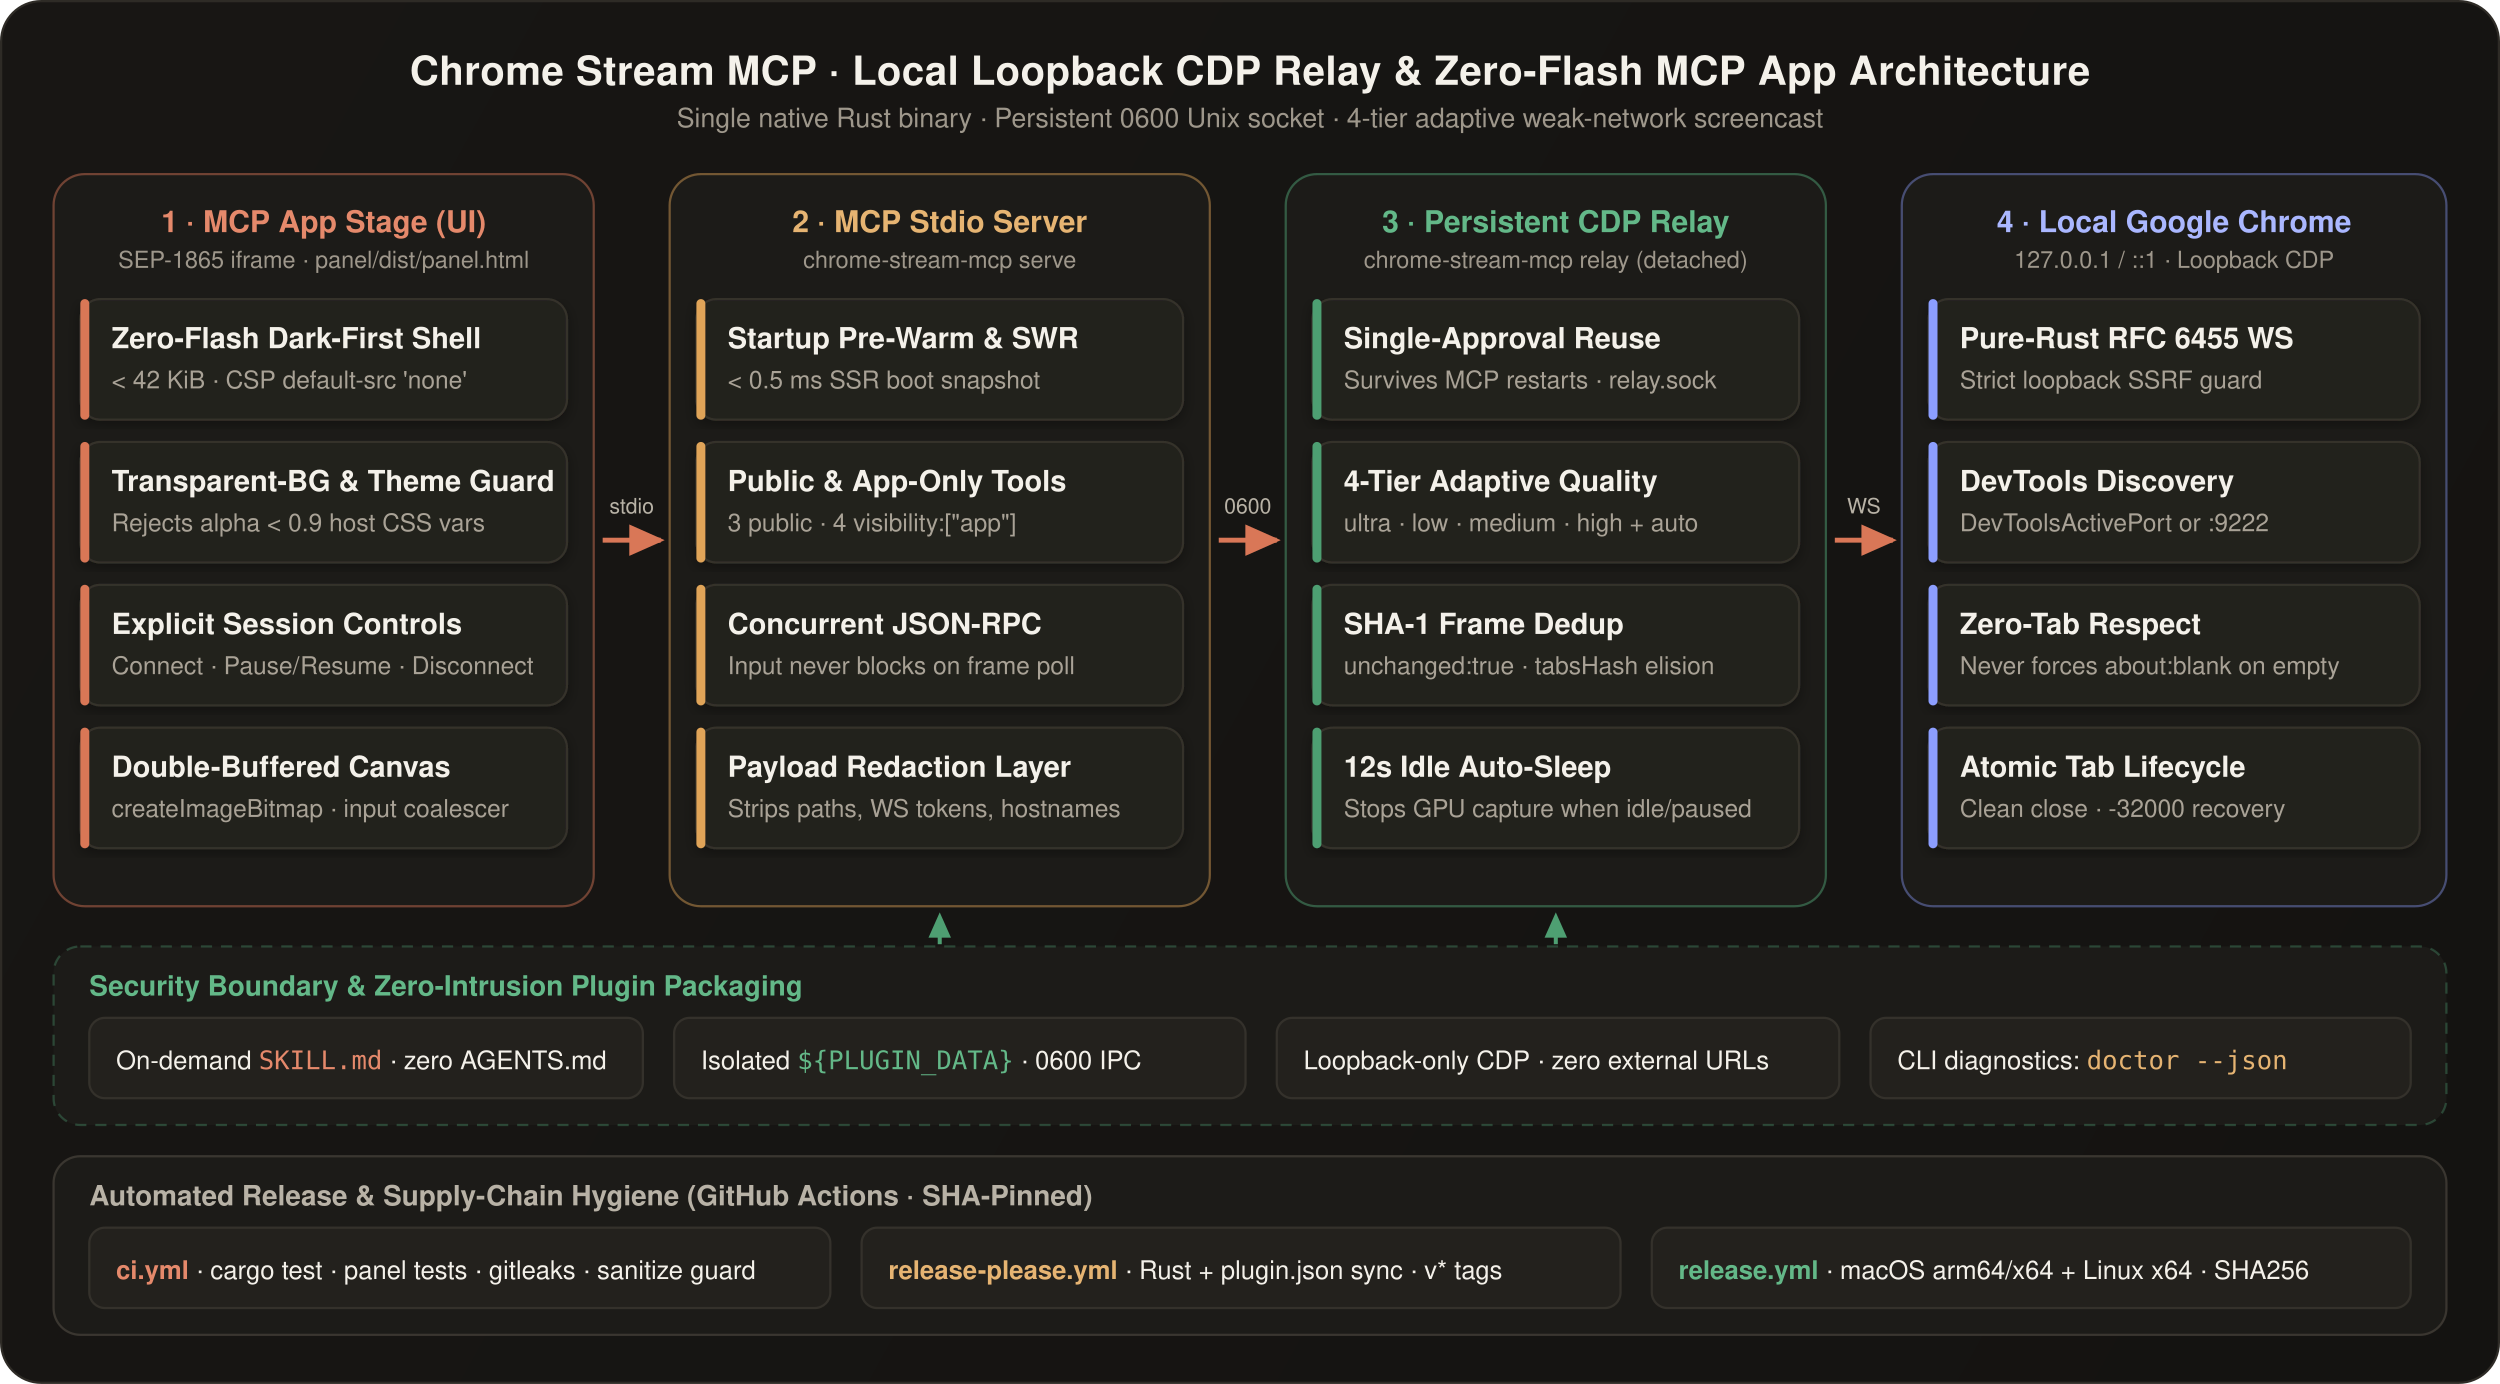
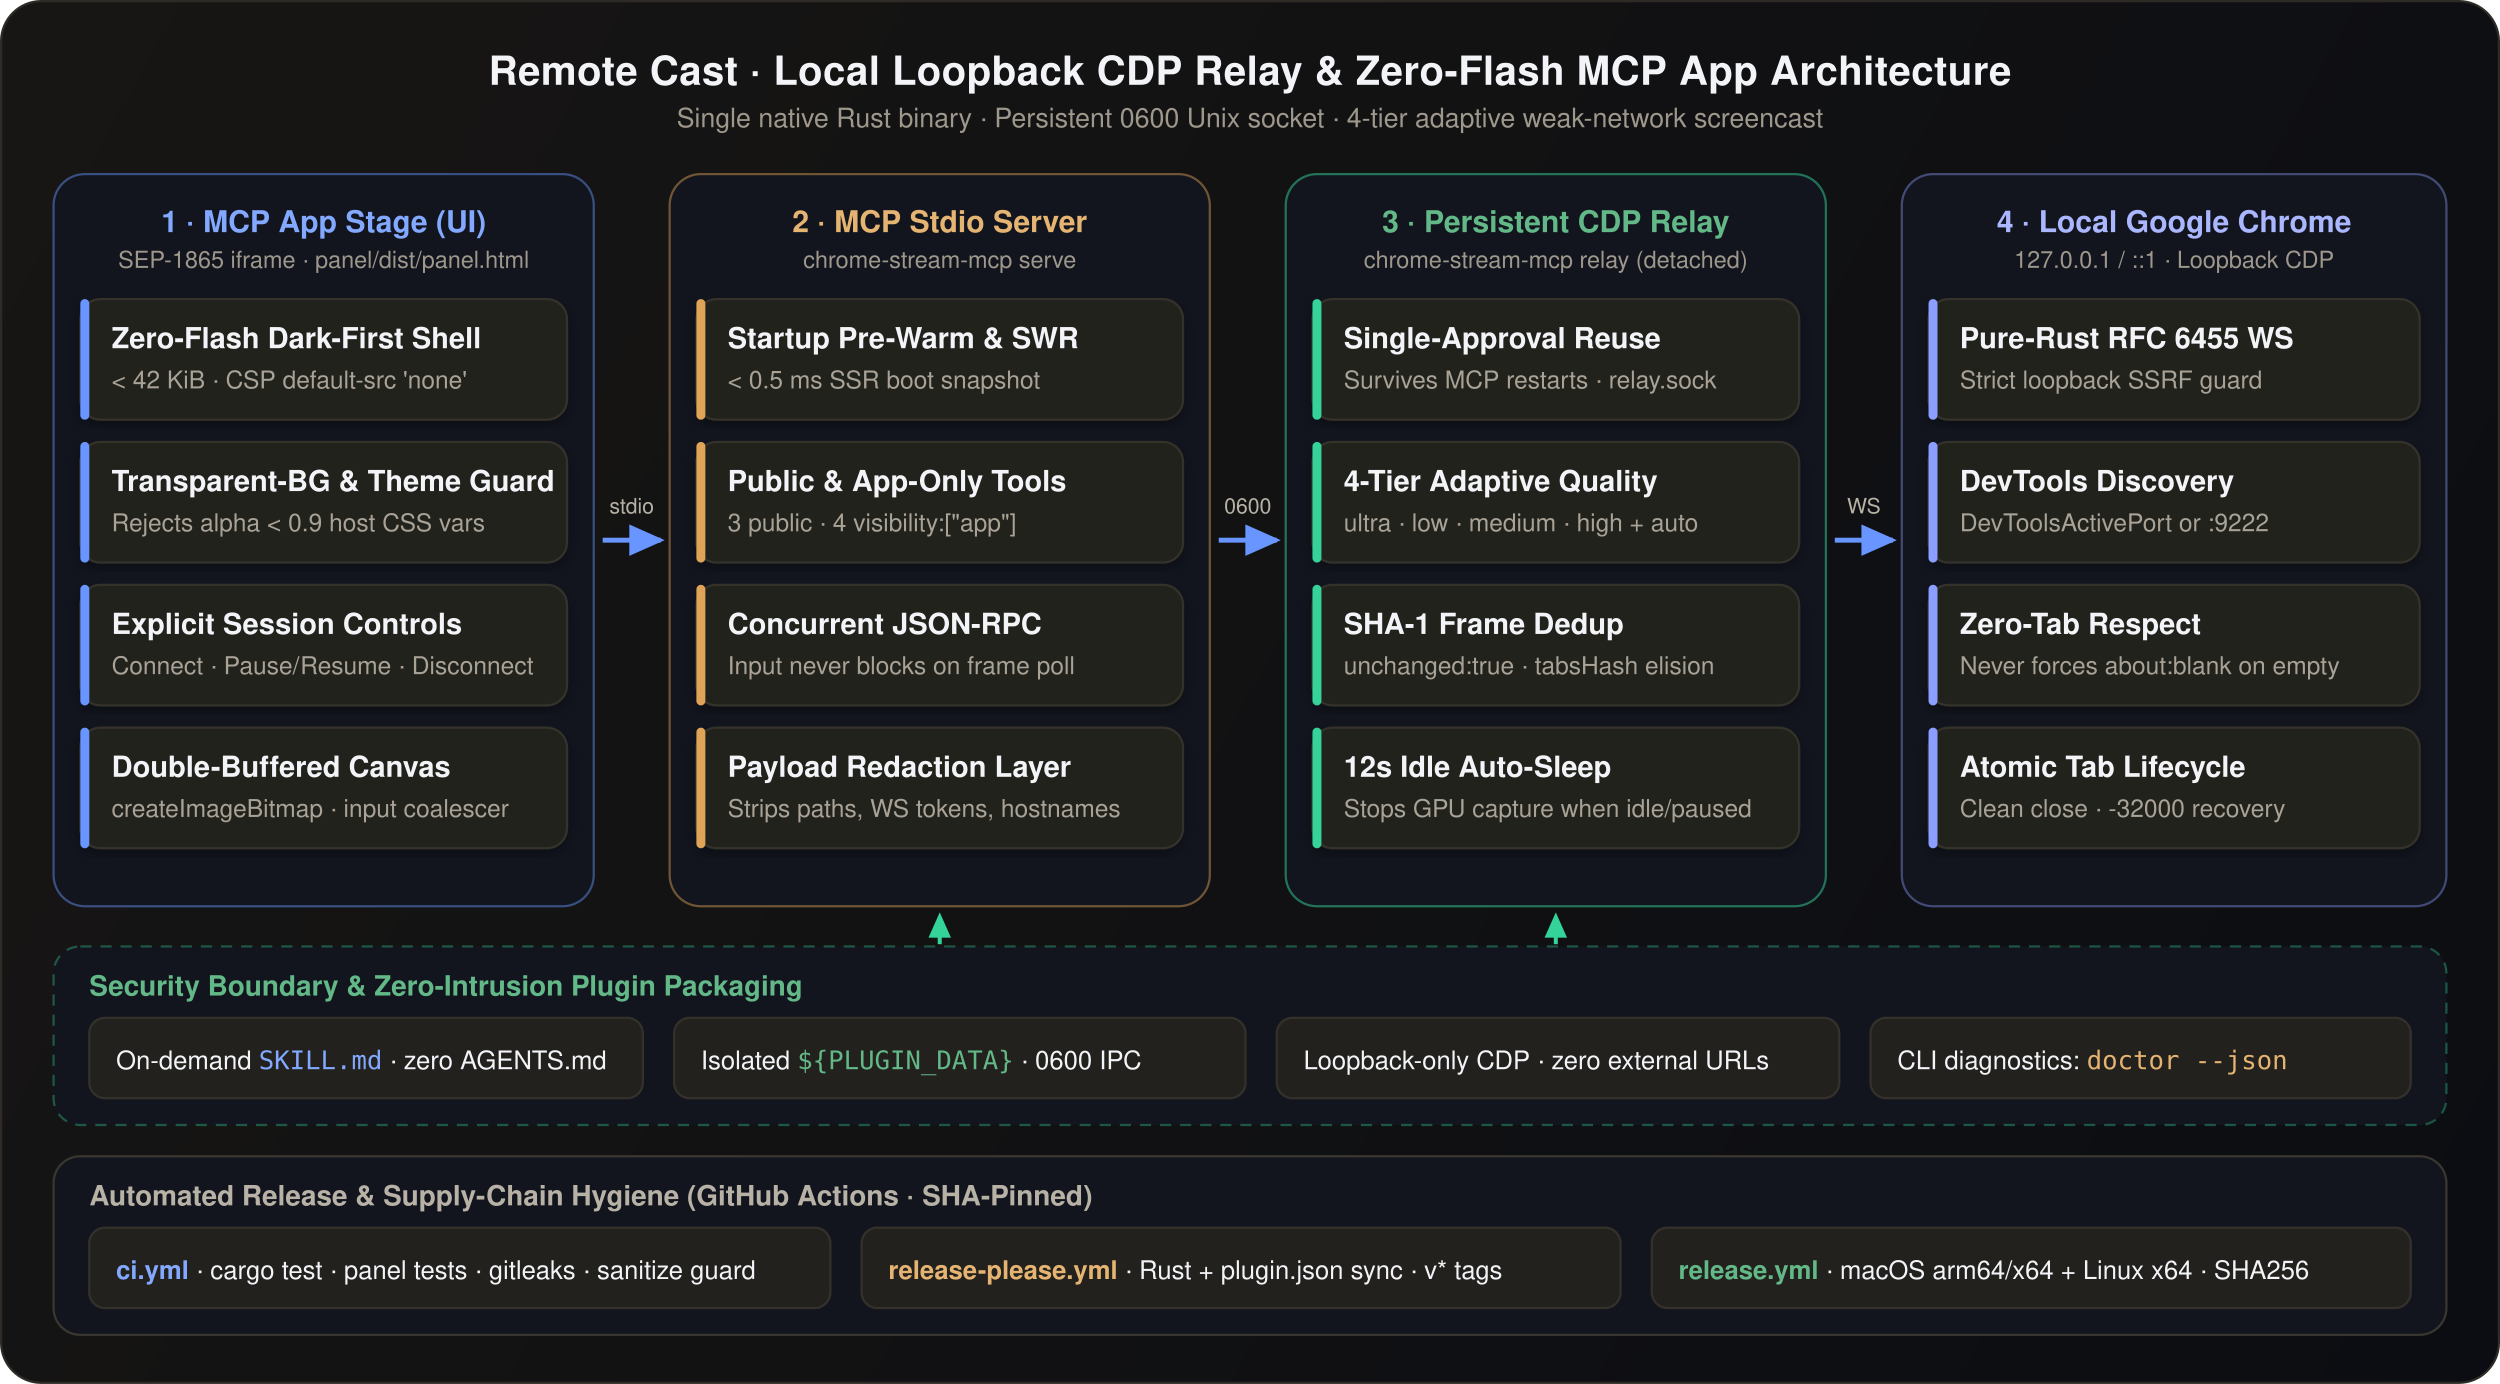
<svg xmlns="http://www.w3.org/2000/svg" viewBox="0 0 1120 620" width="1120" height="620" role="img" aria-labelledby="t d" font-family="-apple-system,BlinkMacSystemFont,'Segoe UI','SF Pro Text',Helvetica,Arial,sans-serif">
  <defs>
    <linearGradient id="bg-grad" x1="0" y1="0" x2="1120" y2="620" gradientUnits="userSpaceOnUse">
      <stop offset="0%" stop-color="#181614" />
-       <stop offset="100%" stop-color="#141311" />
+       <stop offset="100%" stop-color="#0B0D12" />
    </linearGradient>
    <marker id="arr-accent" viewBox="0 0 10 10" refX="8" refY="5" markerWidth="8" markerHeight="8" orient="auto-start-reverse">
-       <path d="M0,1 L9,5 L0,9 z" fill="#D97757" />
+       <path d="M0,1 L9,5 L0,9 z" fill="#6895FF" />
    </marker>
    <marker id="arr-emerald" viewBox="0 0 10 10" refX="8" refY="5" markerWidth="7" markerHeight="7" orient="auto-start-reverse">
-       <path d="M0,1 L9,5 L0,9 z" fill="#4E9F72" />
+       <path d="M0,1 L9,5 L0,9 z" fill="#34D399" />
    </marker>
    <filter id="card-shadow" x="-4%" y="-4%" width="108%" height="112%">
      <feDropShadow dx="0" dy="2" stdDeviation="3" flood-color="#000000" flood-opacity="0.35" />
    </filter>
  </defs>
  <rect x="0.5" y="0.5" width="1119" height="619" rx="18" fill="url(#bg-grad)" stroke="#2E2B26" />
-   <text x="560" y="38" text-anchor="middle" font-size="18" font-weight="700" fill="#F4F1EA" letter-spacing="0.2">Chrome Stream MCP · Local Loopback CDP Relay &amp; Zero-Flash MCP App Architecture</text>
+   <text x="560" y="38" text-anchor="middle" font-size="18" font-weight="700" fill="#F2F4F8" letter-spacing="0.2">Remote Cast · Local Loopback CDP Relay &amp; Zero-Flash MCP App Architecture</text>
  <text x="560" y="57" text-anchor="middle" font-size="12" fill="#9E978B">Single native Rust binary · Persistent 0600 Unix socket · 4-tier adaptive weak-network screencast</text>
-   <rect x="24" y="78" width="242" height="328" rx="14" fill="#1C1B18" stroke="#D97757" stroke-opacity="0.45" />
-   <text x="145" y="104" text-anchor="middle" font-size="13.5" font-weight="700" fill="#E5896B">1 · MCP App Stage (UI)</text>
+   <rect x="24" y="78" width="242" height="328" rx="14" fill="#12151E" stroke="#6895FF" stroke-opacity="0.45" />
+   <text x="145" y="104" text-anchor="middle" font-size="13.5" font-weight="700" fill="#82A8FF">1 · MCP App Stage (UI)</text>
  <text x="145" y="120" text-anchor="middle" font-size="10.5" fill="#9E978B">SEP-1865 iframe · panel/dist/panel.html</text>
  <g filter="url(#card-shadow)">
    <rect x="36" y="134" width="218" height="54" rx="9" fill="#23211D" stroke="#34312B" />
-     <rect x="36" y="134" width="4" height="54" rx="2" fill="#D97757" />
+     <rect x="36" y="134" width="4" height="54" rx="2" fill="#6895FF" />
  </g>
-   <text x="50" y="156" font-size="13" font-weight="650" fill="#F4F1EA">Zero-Flash Dark-First Shell</text>
+   <text x="50" y="156" font-size="13" font-weight="650" fill="#F2F4F8">Zero-Flash Dark-First Shell</text>
  <text x="50" y="174" font-size="11" fill="#A9A296">&lt; 42 KiB · CSP default-src 'none'</text>
  <g filter="url(#card-shadow)">
    <rect x="36" y="198" width="218" height="54" rx="9" fill="#23211D" stroke="#34312B" />
-     <rect x="36" y="198" width="4" height="54" rx="2" fill="#D97757" />
+     <rect x="36" y="198" width="4" height="54" rx="2" fill="#6895FF" />
  </g>
-   <text x="50" y="220" font-size="13" font-weight="650" fill="#F4F1EA">Transparent-BG &amp; Theme Guard</text>
+   <text x="50" y="220" font-size="13" font-weight="650" fill="#F2F4F8">Transparent-BG &amp; Theme Guard</text>
  <text x="50" y="238" font-size="11" fill="#A9A296">Rejects alpha &lt; 0.9 host CSS vars</text>
  <g filter="url(#card-shadow)">
    <rect x="36" y="262" width="218" height="54" rx="9" fill="#23211D" stroke="#34312B" />
-     <rect x="36" y="262" width="4" height="54" rx="2" fill="#D97757" />
+     <rect x="36" y="262" width="4" height="54" rx="2" fill="#6895FF" />
  </g>
-   <text x="50" y="284" font-size="13" font-weight="650" fill="#F4F1EA">Explicit Session Controls</text>
+   <text x="50" y="284" font-size="13" font-weight="650" fill="#F2F4F8">Explicit Session Controls</text>
  <text x="50" y="302" font-size="11" fill="#A9A296">Connect · Pause/Resume · Disconnect</text>
  <g filter="url(#card-shadow)">
    <rect x="36" y="326" width="218" height="54" rx="9" fill="#23211D" stroke="#34312B" />
-     <rect x="36" y="326" width="4" height="54" rx="2" fill="#D97757" />
+     <rect x="36" y="326" width="4" height="54" rx="2" fill="#6895FF" />
  </g>
-   <text x="50" y="348" font-size="13" font-weight="650" fill="#F4F1EA">Double-Buffered Canvas</text>
+   <text x="50" y="348" font-size="13" font-weight="650" fill="#F2F4F8">Double-Buffered Canvas</text>
  <text x="50" y="366" font-size="11" fill="#A9A296">createImageBitmap · input coalescer</text>
-   <line x1="270" y1="242" x2="296" y2="242" stroke="#D97757" stroke-width="2.2" marker-end="url(#arr-accent)" />
+   <line x1="270" y1="242" x2="296" y2="242" stroke="#6895FF" stroke-width="2.2" marker-end="url(#arr-accent)" />
  <text x="283" y="230" text-anchor="middle" font-size="9.5" fill="#B8B2A6">stdio</text>
-   <rect x="300" y="78" width="242" height="328" rx="14" fill="#1C1B18" stroke="#E0A458" stroke-opacity="0.45" />
+   <rect x="300" y="78" width="242" height="328" rx="14" fill="#12151E" stroke="#E0A458" stroke-opacity="0.45" />
  <text x="421" y="104" text-anchor="middle" font-size="13.5" font-weight="700" fill="#E6B472">2 · MCP Stdio Server</text>
  <text x="421" y="120" text-anchor="middle" font-size="10.5" fill="#9E978B">chrome-stream-mcp serve</text>
  <g filter="url(#card-shadow)">
    <rect x="312" y="134" width="218" height="54" rx="9" fill="#23211D" stroke="#34312B" />
    <rect x="312" y="134" width="4" height="54" rx="2" fill="#E0A458" />
  </g>
-   <text x="326" y="156" font-size="13" font-weight="650" fill="#F4F1EA">Startup Pre-Warm &amp; SWR</text>
+   <text x="326" y="156" font-size="13" font-weight="650" fill="#F2F4F8">Startup Pre-Warm &amp; SWR</text>
  <text x="326" y="174" font-size="11" fill="#A9A296">&lt; 0.5 ms SSR boot snapshot</text>
  <g filter="url(#card-shadow)">
    <rect x="312" y="198" width="218" height="54" rx="9" fill="#23211D" stroke="#34312B" />
    <rect x="312" y="198" width="4" height="54" rx="2" fill="#E0A458" />
  </g>
-   <text x="326" y="220" font-size="13" font-weight="650" fill="#F4F1EA">Public &amp; App-Only Tools</text>
+   <text x="326" y="220" font-size="13" font-weight="650" fill="#F2F4F8">Public &amp; App-Only Tools</text>
  <text x="326" y="238" font-size="11" fill="#A9A296">3 public · 4 visibility:["app"]</text>
  <g filter="url(#card-shadow)">
    <rect x="312" y="262" width="218" height="54" rx="9" fill="#23211D" stroke="#34312B" />
    <rect x="312" y="262" width="4" height="54" rx="2" fill="#E0A458" />
  </g>
-   <text x="326" y="284" font-size="13" font-weight="650" fill="#F4F1EA">Concurrent JSON-RPC</text>
+   <text x="326" y="284" font-size="13" font-weight="650" fill="#F2F4F8">Concurrent JSON-RPC</text>
  <text x="326" y="302" font-size="11" fill="#A9A296">Input never blocks on frame poll</text>
  <g filter="url(#card-shadow)">
    <rect x="312" y="326" width="218" height="54" rx="9" fill="#23211D" stroke="#34312B" />
    <rect x="312" y="326" width="4" height="54" rx="2" fill="#E0A458" />
  </g>
-   <text x="326" y="348" font-size="13" font-weight="650" fill="#F4F1EA">Payload Redaction Layer</text>
+   <text x="326" y="348" font-size="13" font-weight="650" fill="#F2F4F8">Payload Redaction Layer</text>
  <text x="326" y="366" font-size="11" fill="#A9A296">Strips paths, WS tokens, hostnames</text>
-   <line x1="546" y1="242" x2="572" y2="242" stroke="#D97757" stroke-width="2.2" marker-end="url(#arr-accent)" />
+   <line x1="546" y1="242" x2="572" y2="242" stroke="#6895FF" stroke-width="2.2" marker-end="url(#arr-accent)" />
  <text x="559" y="230" text-anchor="middle" font-size="9.5" fill="#B8B2A6">0600</text>
-   <rect x="576" y="78" width="242" height="328" rx="14" fill="#1C1B18" stroke="#4E9F72" stroke-opacity="0.5" />
+   <rect x="576" y="78" width="242" height="328" rx="14" fill="#12151E" stroke="#34D399" stroke-opacity="0.5" />
  <text x="697" y="104" text-anchor="middle" font-size="13.5" font-weight="700" fill="#63B888">3 · Persistent CDP Relay</text>
  <text x="697" y="120" text-anchor="middle" font-size="10.5" fill="#9E978B">chrome-stream-mcp relay (detached)</text>
  <g filter="url(#card-shadow)">
    <rect x="588" y="134" width="218" height="54" rx="9" fill="#23211D" stroke="#34312B" />
-     <rect x="588" y="134" width="4" height="54" rx="2" fill="#4E9F72" />
+     <rect x="588" y="134" width="4" height="54" rx="2" fill="#34D399" />
  </g>
-   <text x="602" y="156" font-size="13" font-weight="650" fill="#F4F1EA">Single-Approval Reuse</text>
+   <text x="602" y="156" font-size="13" font-weight="650" fill="#F2F4F8">Single-Approval Reuse</text>
  <text x="602" y="174" font-size="11" fill="#A9A296">Survives MCP restarts · relay.sock</text>
  <g filter="url(#card-shadow)">
    <rect x="588" y="198" width="218" height="54" rx="9" fill="#23211D" stroke="#34312B" />
-     <rect x="588" y="198" width="4" height="54" rx="2" fill="#4E9F72" />
+     <rect x="588" y="198" width="4" height="54" rx="2" fill="#34D399" />
  </g>
-   <text x="602" y="220" font-size="13" font-weight="650" fill="#F4F1EA">4-Tier Adaptive Quality</text>
+   <text x="602" y="220" font-size="13" font-weight="650" fill="#F2F4F8">4-Tier Adaptive Quality</text>
  <text x="602" y="238" font-size="11" fill="#A9A296">ultra · low · medium · high + auto</text>
  <g filter="url(#card-shadow)">
    <rect x="588" y="262" width="218" height="54" rx="9" fill="#23211D" stroke="#34312B" />
-     <rect x="588" y="262" width="4" height="54" rx="2" fill="#4E9F72" />
+     <rect x="588" y="262" width="4" height="54" rx="2" fill="#34D399" />
  </g>
-   <text x="602" y="284" font-size="13" font-weight="650" fill="#F4F1EA">SHA-1 Frame Dedup</text>
+   <text x="602" y="284" font-size="13" font-weight="650" fill="#F2F4F8">SHA-1 Frame Dedup</text>
  <text x="602" y="302" font-size="11" fill="#A9A296">unchanged:true · tabsHash elision</text>
  <g filter="url(#card-shadow)">
    <rect x="588" y="326" width="218" height="54" rx="9" fill="#23211D" stroke="#34312B" />
-     <rect x="588" y="326" width="4" height="54" rx="2" fill="#4E9F72" />
+     <rect x="588" y="326" width="4" height="54" rx="2" fill="#34D399" />
  </g>
-   <text x="602" y="348" font-size="13" font-weight="650" fill="#F4F1EA">12s Idle Auto-Sleep</text>
+   <text x="602" y="348" font-size="13" font-weight="650" fill="#F2F4F8">12s Idle Auto-Sleep</text>
  <text x="602" y="366" font-size="11" fill="#A9A296">Stops GPU capture when idle/paused</text>
-   <line x1="822" y1="242" x2="848" y2="242" stroke="#D97757" stroke-width="2.2" marker-end="url(#arr-accent)" />
+   <line x1="822" y1="242" x2="848" y2="242" stroke="#6895FF" stroke-width="2.2" marker-end="url(#arr-accent)" />
  <text x="835" y="230" text-anchor="middle" font-size="9.5" fill="#B8B2A6">WS</text>
-   <rect x="852" y="78" width="244" height="328" rx="14" fill="#1C1B18" stroke="#8C9EFF" stroke-opacity="0.4" />
+   <rect x="852" y="78" width="244" height="328" rx="14" fill="#12151E" stroke="#8C9EFF" stroke-opacity="0.4" />
  <text x="974" y="104" text-anchor="middle" font-size="13.5" font-weight="700" fill="#AAB7FF">4 · Local Google Chrome</text>
  <text x="974" y="120" text-anchor="middle" font-size="10.5" fill="#9E978B">127.0.0.1 / ::1 · Loopback CDP</text>
  <g filter="url(#card-shadow)">
    <rect x="864" y="134" width="220" height="54" rx="9" fill="#23211D" stroke="#34312B" />
    <rect x="864" y="134" width="4" height="54" rx="2" fill="#8C9EFF" />
  </g>
-   <text x="878" y="156" font-size="13" font-weight="650" fill="#F4F1EA">Pure-Rust RFC 6455 WS</text>
+   <text x="878" y="156" font-size="13" font-weight="650" fill="#F2F4F8">Pure-Rust RFC 6455 WS</text>
  <text x="878" y="174" font-size="11" fill="#A9A296">Strict loopback SSRF guard</text>
  <g filter="url(#card-shadow)">
    <rect x="864" y="198" width="220" height="54" rx="9" fill="#23211D" stroke="#34312B" />
    <rect x="864" y="198" width="4" height="54" rx="2" fill="#8C9EFF" />
  </g>
-   <text x="878" y="220" font-size="13" font-weight="650" fill="#F4F1EA">DevTools Discovery</text>
+   <text x="878" y="220" font-size="13" font-weight="650" fill="#F2F4F8">DevTools Discovery</text>
  <text x="878" y="238" font-size="11" fill="#A9A296">DevToolsActivePort or :9222</text>
  <g filter="url(#card-shadow)">
    <rect x="864" y="262" width="220" height="54" rx="9" fill="#23211D" stroke="#34312B" />
    <rect x="864" y="262" width="4" height="54" rx="2" fill="#8C9EFF" />
  </g>
-   <text x="878" y="284" font-size="13" font-weight="650" fill="#F4F1EA">Zero-Tab Respect</text>
+   <text x="878" y="284" font-size="13" font-weight="650" fill="#F2F4F8">Zero-Tab Respect</text>
  <text x="878" y="302" font-size="11" fill="#A9A296">Never forces about:blank on empty</text>
  <g filter="url(#card-shadow)">
    <rect x="864" y="326" width="220" height="54" rx="9" fill="#23211D" stroke="#34312B" />
    <rect x="864" y="326" width="4" height="54" rx="2" fill="#8C9EFF" />
  </g>
-   <text x="878" y="348" font-size="13" font-weight="650" fill="#F4F1EA">Atomic Tab Lifecycle</text>
+   <text x="878" y="348" font-size="13" font-weight="650" fill="#F2F4F8">Atomic Tab Lifecycle</text>
  <text x="878" y="366" font-size="11" fill="#A9A296">Clean close · -32000 recovery</text>
-   <rect x="24" y="424" width="1072" height="80" rx="12" fill="#1C1B18" stroke="#4E9F72" stroke-opacity="0.35" stroke-dasharray="5 4" />
+   <rect x="24" y="424" width="1072" height="80" rx="12" fill="#12151E" stroke="#34D399" stroke-opacity="0.35" stroke-dasharray="5 4" />
  <text x="40" y="446" font-size="12.5" font-weight="700" fill="#63B888">Security Boundary &amp; Zero-Intrusion Plugin Packaging</text>
  <rect x="40" y="456" width="248" height="36" rx="7" fill="#23211D" stroke="#34312B" />
-   <text x="52" y="479" font-size="11.5" fill="#F4F1EA">On-demand <tspan fill="#E5896B" font-family="ui-monospace,SFMono-Regular,Menlo,monospace">SKILL.md</tspan> · zero AGENTS.md</text>
+   <text x="52" y="479" font-size="11.5" fill="#F2F4F8">On-demand <tspan fill="#82A8FF" font-family="ui-monospace,SFMono-Regular,Menlo,monospace">SKILL.md</tspan> · zero AGENTS.md</text>
  <rect x="302" y="456" width="256" height="36" rx="7" fill="#23211D" stroke="#34312B" />
-   <text x="314" y="479" font-size="11.5" fill="#F4F1EA">Isolated <tspan fill="#63B888" font-family="ui-monospace,SFMono-Regular,Menlo,monospace">${PLUGIN_DATA}</tspan> · 0600 IPC</text>
+   <text x="314" y="479" font-size="11.5" fill="#F2F4F8">Isolated <tspan fill="#63B888" font-family="ui-monospace,SFMono-Regular,Menlo,monospace">${PLUGIN_DATA}</tspan> · 0600 IPC</text>
  <rect x="572" y="456" width="252" height="36" rx="7" fill="#23211D" stroke="#34312B" />
-   <text x="584" y="479" font-size="11.5" fill="#F4F1EA">Loopback-only CDP · zero external URLs</text>
+   <text x="584" y="479" font-size="11.5" fill="#F2F4F8">Loopback-only CDP · zero external URLs</text>
  <rect x="838" y="456" width="242" height="36" rx="7" fill="#23211D" stroke="#34312B" />
-   <text x="850" y="479" font-size="11.5" fill="#F4F1EA">CLI diagnostics: <tspan fill="#E6B472" font-family="ui-monospace,SFMono-Regular,Menlo,monospace">doctor --json</tspan>
+   <text x="850" y="479" font-size="11.5" fill="#F2F4F8">CLI diagnostics: <tspan fill="#E6B472" font-family="ui-monospace,SFMono-Regular,Menlo,monospace">doctor --json</tspan>
  </text>
-   <line x1="421" y1="423" x2="421" y2="410" stroke="#4E9F72" stroke-width="1.8" stroke-dasharray="4 3" marker-end="url(#arr-emerald)" />
-   <line x1="697" y1="423" x2="697" y2="410" stroke="#4E9F72" stroke-width="1.8" stroke-dasharray="4 3" marker-end="url(#arr-emerald)" />
-   <rect x="24" y="518" width="1072" height="80" rx="12" fill="#1C1B18" stroke="#3A3630" />
+   <line x1="421" y1="423" x2="421" y2="410" stroke="#34D399" stroke-width="1.8" stroke-dasharray="4 3" marker-end="url(#arr-emerald)" />
+   <line x1="697" y1="423" x2="697" y2="410" stroke="#34D399" stroke-width="1.8" stroke-dasharray="4 3" marker-end="url(#arr-emerald)" />
+   <rect x="24" y="518" width="1072" height="80" rx="12" fill="#12151E" stroke="#3A3630" />
  <text x="40" y="540" font-size="12.5" font-weight="700" fill="#B8B2A6">Automated Release &amp; Supply-Chain Hygiene (GitHub Actions · SHA-Pinned)</text>
  <rect x="40" y="550" width="332" height="36" rx="7" fill="#23211D" stroke="#34312B" />
-   <text x="52" y="573" font-size="11.5" fill="#F4F1EA">
-     <tspan fill="#E5896B" font-weight="650">ci.yml</tspan> · cargo test · panel tests · gitleaks · sanitize guard</text>
+   <text x="52" y="573" font-size="11.5" fill="#F2F4F8">
+     <tspan fill="#82A8FF" font-weight="650">ci.yml</tspan> · cargo test · panel tests · gitleaks · sanitize guard</text>
  <rect x="386" y="550" width="340" height="36" rx="7" fill="#23211D" stroke="#34312B" />
-   <text x="398" y="573" font-size="11.5" fill="#F4F1EA">
+   <text x="398" y="573" font-size="11.5" fill="#F2F4F8">
    <tspan fill="#E6B472" font-weight="650">release-please.yml</tspan> · Rust + plugin.json sync · v* tags</text>
  <rect x="740" y="550" width="340" height="36" rx="7" fill="#23211D" stroke="#34312B" />
-   <text x="752" y="573" font-size="11.5" fill="#F4F1EA">
+   <text x="752" y="573" font-size="11.5" fill="#F2F4F8">
    <tspan fill="#63B888" font-weight="650">release.yml</tspan> · macOS arm64/x64 + Linux x64 · SHA256</text>
</svg>
